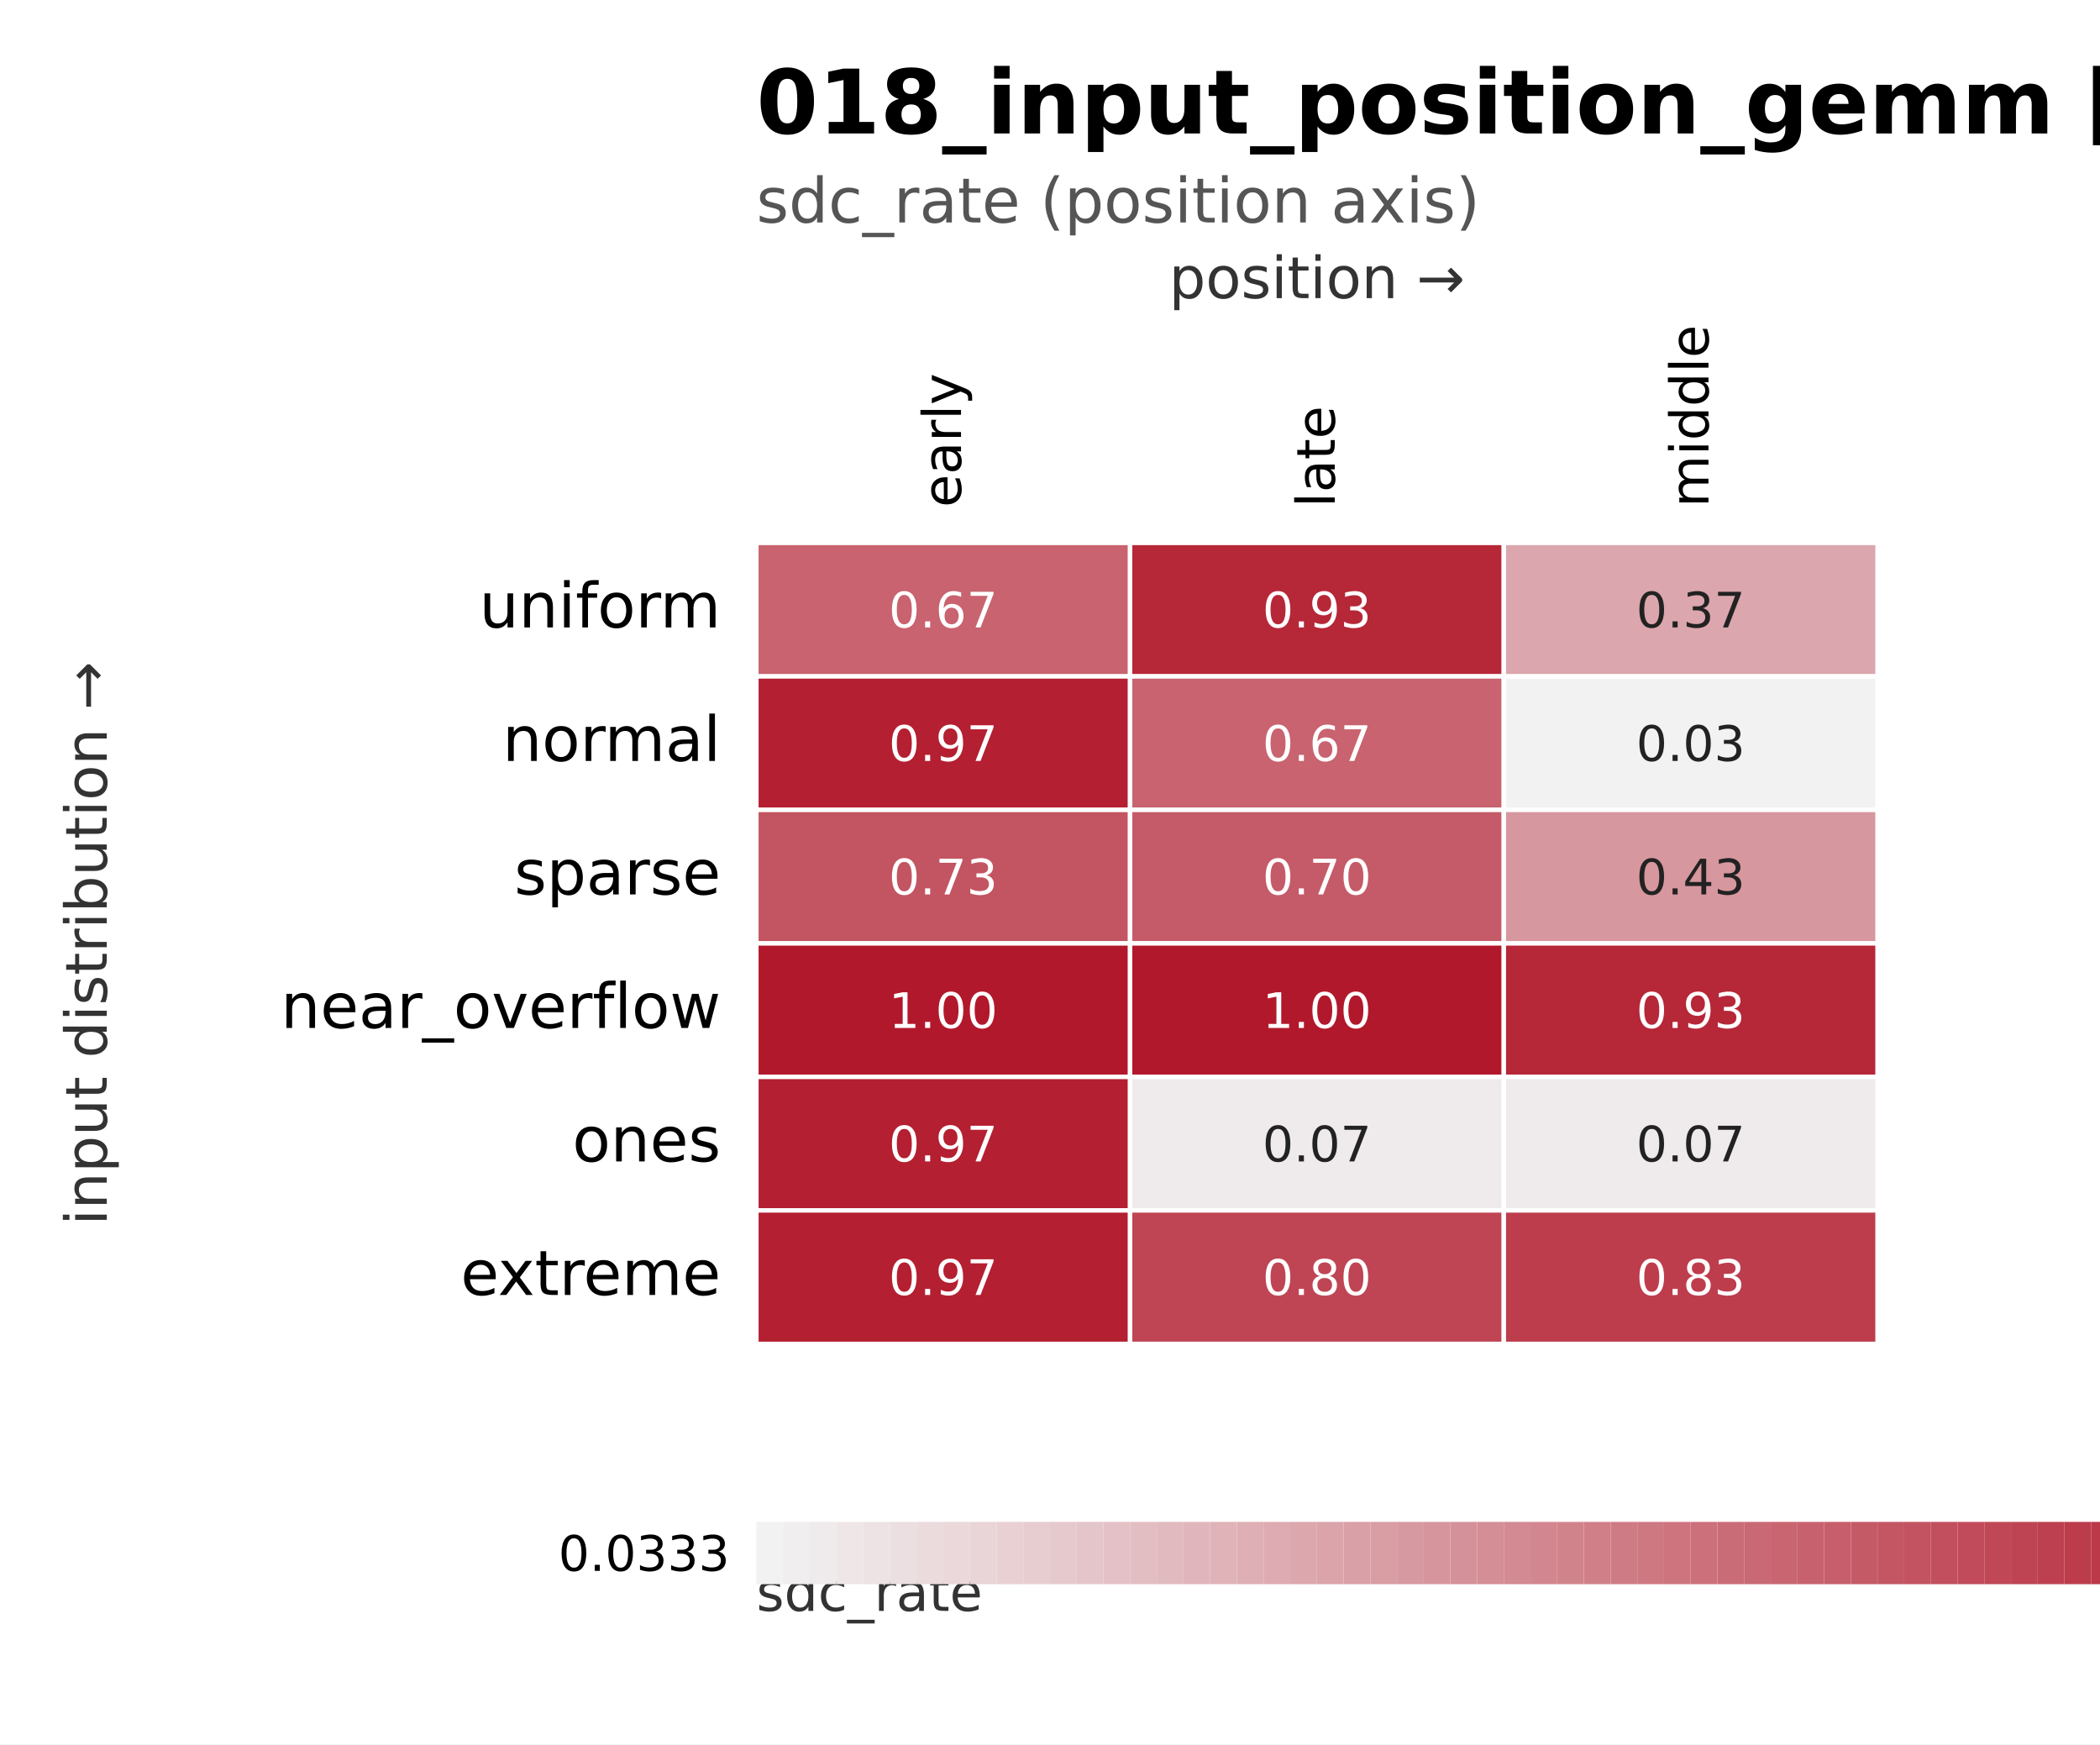
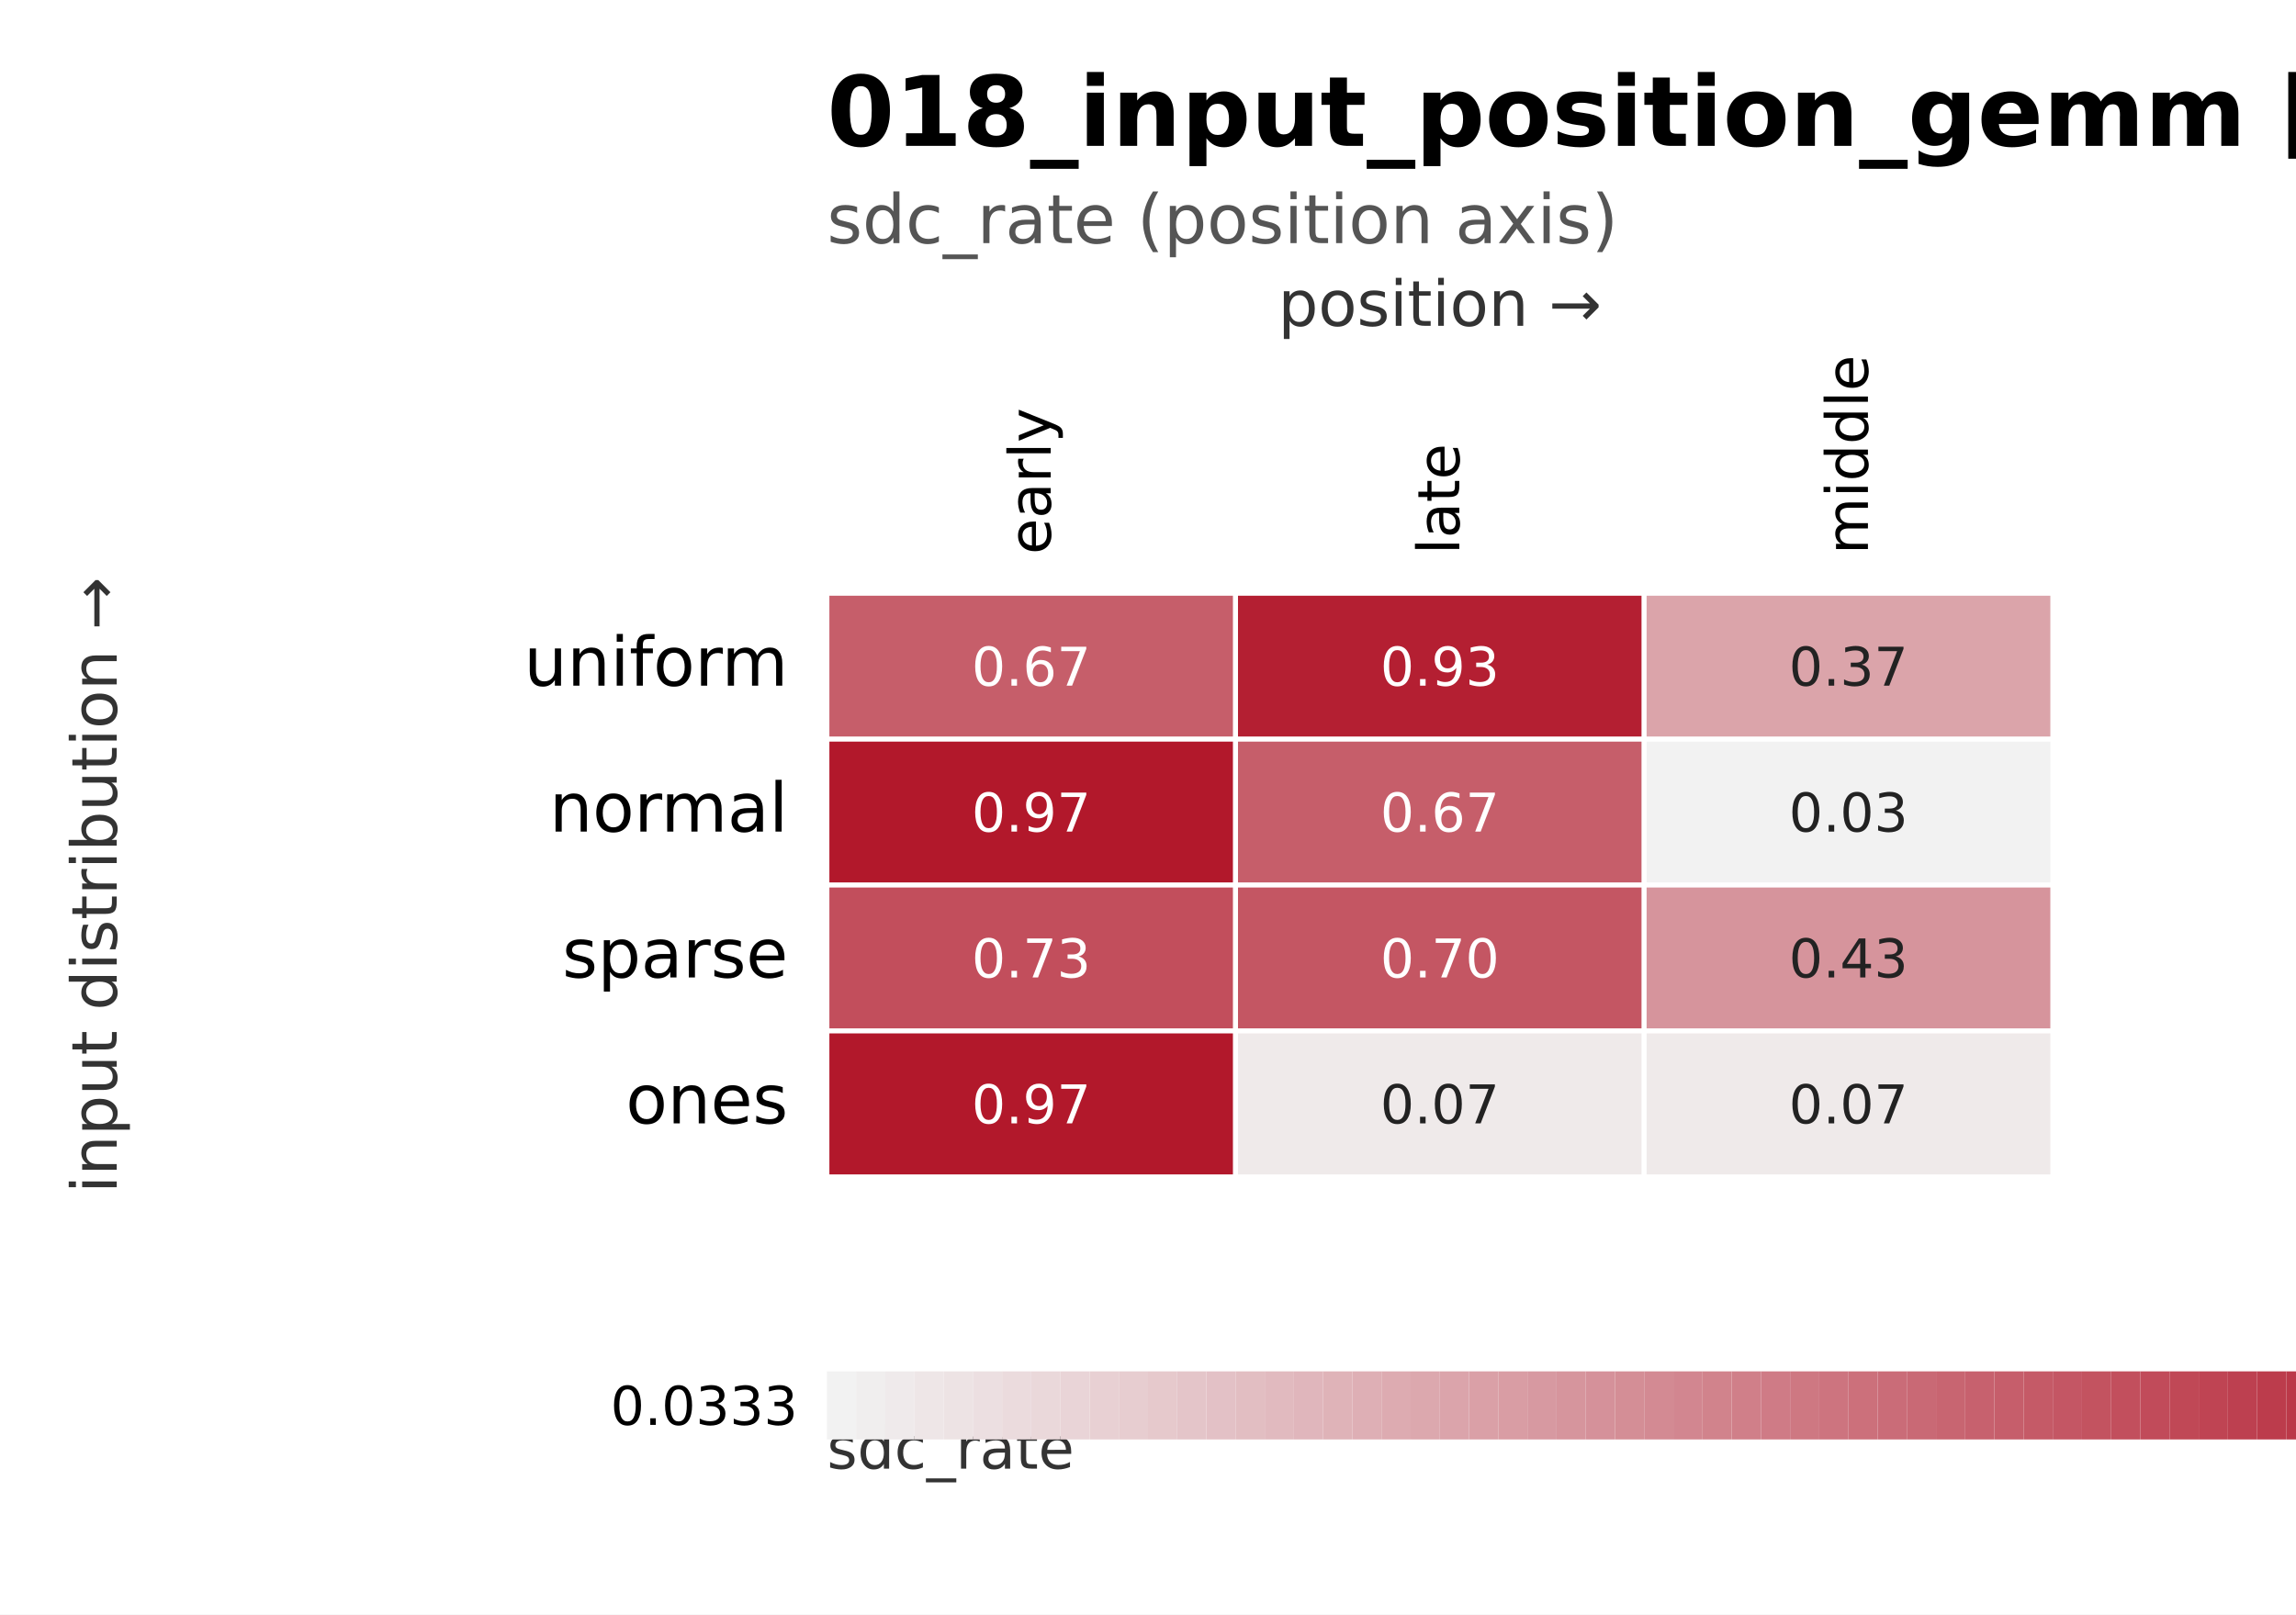
- <svg xmlns="http://www.w3.org/2000/svg" width="472" height="392" font-family="DejaVu Sans, Verdana, sans-serif">
+ <svg xmlns="http://www.w3.org/2000/svg" width="472" height="332" font-family="DejaVu Sans, Verdana, sans-serif">
  <rect width="100%" height="100%" fill="#ffffff" />
  <text x="170" y="30" font-size="20" font-weight="bold">018_input_position_gemm  [L3_1e-5]</text>
  <text x="170" y="50" font-size="14" fill="#555">sdc_rate  (position axis)</text>
  <text x="296" y="67" font-size="13" fill="#333" text-anchor="middle">position →</text>
  <text x="216" y="114" font-size="12" text-anchor="start" transform="rotate(-90 216 114)">early</text>
  <text x="300" y="114" font-size="12" text-anchor="start" transform="rotate(-90 300 114)">late</text>
  <text x="384" y="114" font-size="12" text-anchor="start" transform="rotate(-90 384 114)">middle</text>
  <text x="162" y="141" font-size="14" text-anchor="end">uniform</text>
-   <rect x="170" y="122" width="84" height="30" fill="#c8636f" stroke="#ffffff" stroke-width="1" />
+   <rect x="170" y="122" width="84" height="30" fill="#c65e6a" stroke="#ffffff" stroke-width="1" />
  <text x="212" y="141" font-size="11" fill="#ffffff" text-anchor="middle">0.67</text>
-   <rect x="254" y="122" width="84" height="30" fill="#b62738" stroke="#ffffff" stroke-width="1" />
+   <rect x="254" y="122" width="84" height="30" fill="#b41f32" stroke="#ffffff" stroke-width="1" />
  <text x="296" y="141" font-size="11" fill="#ffffff" text-anchor="middle">0.93</text>
-   <rect x="338" y="122" width="84" height="30" fill="#dba6ad" stroke="#ffffff" stroke-width="1" />
+   <rect x="338" y="122" width="84" height="30" fill="#dba4aa" stroke="#ffffff" stroke-width="1" />
  <text x="380" y="141" font-size="11" fill="#222222" text-anchor="middle">0.37</text>
  <text x="162" y="171" font-size="14" text-anchor="end">normal</text>
-   <rect x="170" y="152" width="84" height="30" fill="#b41f31" stroke="#ffffff" stroke-width="1" />
+   <rect x="170" y="152" width="84" height="30" fill="#b2182b" stroke="#ffffff" stroke-width="1" />
  <text x="212" y="171" font-size="11" fill="#ffffff" text-anchor="middle">0.97</text>
-   <rect x="254" y="152" width="84" height="30" fill="#c8636f" stroke="#ffffff" stroke-width="1" />
+   <rect x="254" y="152" width="84" height="30" fill="#c65e6a" stroke="#ffffff" stroke-width="1" />
  <text x="296" y="171" font-size="11" fill="#ffffff" text-anchor="middle">0.67</text>
  <rect x="338" y="152" width="84" height="30" fill="#f2f2f2" stroke="#ffffff" stroke-width="1" />
  <text x="380" y="171" font-size="11" fill="#222222" text-anchor="middle">0.03</text>
  <text x="162" y="201" font-size="14" text-anchor="end">sparse</text>
-   <rect x="170" y="182" width="84" height="30" fill="#c35461" stroke="#ffffff" stroke-width="1" />
+   <rect x="170" y="182" width="84" height="30" fill="#c24e5c" stroke="#ffffff" stroke-width="1" />
  <text x="212" y="201" font-size="11" fill="#ffffff" text-anchor="middle">0.73</text>
-   <rect x="254" y="182" width="84" height="30" fill="#c55b68" stroke="#ffffff" stroke-width="1" />
+   <rect x="254" y="182" width="84" height="30" fill="#c45663" stroke="#ffffff" stroke-width="1" />
  <text x="296" y="201" font-size="11" fill="#ffffff" text-anchor="middle">0.70</text>
-   <rect x="338" y="182" width="84" height="30" fill="#d7979f" stroke="#ffffff" stroke-width="1" />
+   <rect x="338" y="182" width="84" height="30" fill="#d6949c" stroke="#ffffff" stroke-width="1" />
  <text x="380" y="201" font-size="11" fill="#222222" text-anchor="middle">0.43</text>
-   <text x="162" y="231" font-size="14" text-anchor="end">near_overflow</text>
+   <text x="162" y="231" font-size="14" text-anchor="end">ones</text>
  <rect x="170" y="212" width="84" height="30" fill="#b2182b" stroke="#ffffff" stroke-width="1" />
-   <text x="212" y="231" font-size="11" fill="#ffffff" text-anchor="middle">1.00</text>
-   <rect x="254" y="212" width="84" height="30" fill="#b2182b" stroke="#ffffff" stroke-width="1" />
-   <text x="296" y="231" font-size="11" fill="#ffffff" text-anchor="middle">1.00</text>
-   <rect x="338" y="212" width="84" height="30" fill="#b62738" stroke="#ffffff" stroke-width="1" />
-   <text x="380" y="231" font-size="11" fill="#ffffff" text-anchor="middle">0.93</text>
-   <text x="162" y="261" font-size="14" text-anchor="end">ones</text>
-   <rect x="170" y="242" width="84" height="30" fill="#b41f31" stroke="#ffffff" stroke-width="1" />
-   <text x="212" y="261" font-size="11" fill="#ffffff" text-anchor="middle">0.97</text>
-   <rect x="254" y="242" width="84" height="30" fill="#efeaeb" stroke="#ffffff" stroke-width="1" />
-   <text x="296" y="261" font-size="11" fill="#222222" text-anchor="middle">0.07</text>
-   <rect x="338" y="242" width="84" height="30" fill="#efeaeb" stroke="#ffffff" stroke-width="1" />
-   <text x="380" y="261" font-size="11" fill="#222222" text-anchor="middle">0.07</text>
-   <text x="162" y="291" font-size="14" text-anchor="end">extreme</text>
-   <rect x="170" y="272" width="84" height="30" fill="#b41f31" stroke="#ffffff" stroke-width="1" />
-   <text x="212" y="291" font-size="11" fill="#ffffff" text-anchor="middle">0.97</text>
-   <rect x="254" y="272" width="84" height="30" fill="#bf4554" stroke="#ffffff" stroke-width="1" />
-   <text x="296" y="291" font-size="11" fill="#ffffff" text-anchor="middle">0.80</text>
-   <rect x="338" y="272" width="84" height="30" fill="#bd3d4d" stroke="#ffffff" stroke-width="1" />
-   <text x="380" y="291" font-size="11" fill="#ffffff" text-anchor="middle">0.83</text>
-   <text x="24" y="212" font-size="13" fill="#333" text-anchor="middle" transform="rotate(-90 24 212)">input distribution →</text>
-   <text x="170" y="362" font-size="12" fill="#333">sdc_rate</text>
-   <text x="164" y="353" font-size="11" text-anchor="end">0.0333</text>
-   <rect x="170" y="342" width="6" height="14" fill="#f2f2f2" />
-   <rect x="176" y="342" width="6" height="14" fill="#f0eeee" />
-   <rect x="182" y="342" width="6" height="14" fill="#efeaeb" />
-   <rect x="188" y="342" width="6" height="14" fill="#eee6e7" />
-   <rect x="194" y="342" width="6" height="14" fill="#ede3e4" />
-   <rect x="200" y="342" width="6" height="14" fill="#ecdfe1" />
-   <rect x="206" y="342" width="6" height="14" fill="#ebdbdd" />
-   <rect x="212" y="342" width="6" height="14" fill="#ead8da" />
-   <rect x="218" y="342" width="6" height="14" fill="#e9d4d7" />
-   <rect x="224" y="342" width="6" height="14" fill="#e8d0d3" />
-   <rect x="230" y="342" width="6" height="14" fill="#e7cdd0" />
-   <rect x="236" y="342" width="6" height="14" fill="#e6c9cc" />
-   <rect x="242" y="342" width="6" height="14" fill="#e4c5c9" />
-   <rect x="248" y="342" width="6" height="14" fill="#e3c1c6" />
-   <rect x="254" y="342" width="6" height="14" fill="#e2bec2" />
-   <rect x="260" y="342" width="6" height="14" fill="#e1babf" />
-   <rect x="266" y="342" width="6" height="14" fill="#e0b6bc" />
-   <rect x="272" y="342" width="6" height="14" fill="#dfb3b8" />
-   <rect x="278" y="342" width="6" height="14" fill="#deafb5" />
-   <rect x="284" y="342" width="6" height="14" fill="#ddabb1" />
-   <rect x="290" y="342" width="6" height="14" fill="#dca8ae" />
-   <rect x="296" y="342" width="6" height="14" fill="#dba4ab" />
-   <rect x="302" y="342" width="6" height="14" fill="#daa0a7" />
-   <rect x="308" y="342" width="6" height="14" fill="#d99da4" />
-   <rect x="314" y="342" width="6" height="14" fill="#d799a1" />
-   <rect x="320" y="342" width="6" height="14" fill="#d6959d" />
-   <rect x="326" y="342" width="6" height="14" fill="#d5919a" />
-   <rect x="332" y="342" width="6" height="14" fill="#d48e96" />
-   <rect x="338" y="342" width="6" height="14" fill="#d38a93" />
-   <rect x="344" y="342" width="6" height="14" fill="#d28690" />
-   <rect x="350" y="342" width="6" height="14" fill="#d1838c" />
-   <rect x="356" y="342" width="6" height="14" fill="#d07f89" />
-   <rect x="362" y="342" width="6" height="14" fill="#cf7b86" />
-   <rect x="368" y="342" width="6" height="14" fill="#ce7882" />
-   <rect x="374" y="342" width="6" height="14" fill="#cd747f" />
-   <rect x="380" y="342" width="6" height="14" fill="#cc707b" />
-   <rect x="386" y="342" width="6" height="14" fill="#ca6c78" />
-   <rect x="392" y="342" width="6" height="14" fill="#c96975" />
-   <rect x="398" y="342" width="6" height="14" fill="#c86571" />
-   <rect x="404" y="342" width="6" height="14" fill="#c7616e" />
-   <rect x="410" y="342" width="6" height="14" fill="#c65e6b" />
-   <rect x="416" y="342" width="6" height="14" fill="#c55a67" />
-   <rect x="422" y="342" width="6" height="14" fill="#c45664" />
-   <rect x="428" y="342" width="6" height="14" fill="#c35360" />
-   <rect x="434" y="342" width="6" height="14" fill="#c24f5d" />
-   <rect x="440" y="342" width="6" height="14" fill="#c14b5a" />
-   <rect x="446" y="342" width="6" height="14" fill="#c04856" />
-   <rect x="452" y="342" width="6" height="14" fill="#bf4453" />
-   <rect x="458" y="342" width="6" height="14" fill="#bd4050" />
-   <rect x="464" y="342" width="6" height="14" fill="#bc3c4c" />
-   <rect x="470" y="342" width="6" height="14" fill="#bb3949" />
-   <rect x="476" y="342" width="6" height="14" fill="#ba3545" />
-   <rect x="482" y="342" width="6" height="14" fill="#b93142" />
-   <rect x="488" y="342" width="6" height="14" fill="#b82e3f" />
-   <rect x="494" y="342" width="6" height="14" fill="#b72a3b" />
-   <rect x="500" y="342" width="6" height="14" fill="#b62638" />
-   <rect x="506" y="342" width="6" height="14" fill="#b52335" />
-   <rect x="512" y="342" width="6" height="14" fill="#b41f31" />
-   <rect x="518" y="342" width="6" height="14" fill="#b31b2e" />
-   <rect x="524" y="342" width="6" height="14" fill="#b2182b" />
-   <text x="536" y="353" font-size="11">1</text>
+   <text x="212" y="231" font-size="11" fill="#ffffff" text-anchor="middle">0.97</text>
+   <rect x="254" y="212" width="84" height="30" fill="#efeaea" stroke="#ffffff" stroke-width="1" />
+   <text x="296" y="231" font-size="11" fill="#222222" text-anchor="middle">0.07</text>
+   <rect x="338" y="212" width="84" height="30" fill="#efeaea" stroke="#ffffff" stroke-width="1" />
+   <text x="380" y="231" font-size="11" fill="#222222" text-anchor="middle">0.07</text>
+   <text x="24" y="182" font-size="13" fill="#333" text-anchor="middle" transform="rotate(-90 24 182)">input distribution →</text>
+   <text x="170" y="302" font-size="12" fill="#333">sdc_rate</text>
+   <text x="164" y="293" font-size="11" text-anchor="end">0.0333</text>
+   <rect x="170" y="282" width="6" height="14" fill="#f2f2f2" />
+   <rect x="176" y="282" width="6" height="14" fill="#f0eeee" />
+   <rect x="182" y="282" width="6" height="14" fill="#efeaeb" />
+   <rect x="188" y="282" width="6" height="14" fill="#eee6e7" />
+   <rect x="194" y="282" width="6" height="14" fill="#ede3e4" />
+   <rect x="200" y="282" width="6" height="14" fill="#ecdfe1" />
+   <rect x="206" y="282" width="6" height="14" fill="#ebdbdd" />
+   <rect x="212" y="282" width="6" height="14" fill="#ead8da" />
+   <rect x="218" y="282" width="6" height="14" fill="#e9d4d7" />
+   <rect x="224" y="282" width="6" height="14" fill="#e8d0d3" />
+   <rect x="230" y="282" width="6" height="14" fill="#e7cdd0" />
+   <rect x="236" y="282" width="6" height="14" fill="#e6c9cc" />
+   <rect x="242" y="282" width="6" height="14" fill="#e4c5c9" />
+   <rect x="248" y="282" width="6" height="14" fill="#e3c1c6" />
+   <rect x="254" y="282" width="6" height="14" fill="#e2bec2" />
+   <rect x="260" y="282" width="6" height="14" fill="#e1babf" />
+   <rect x="266" y="282" width="6" height="14" fill="#e0b6bc" />
+   <rect x="272" y="282" width="6" height="14" fill="#dfb3b8" />
+   <rect x="278" y="282" width="6" height="14" fill="#deafb5" />
+   <rect x="284" y="282" width="6" height="14" fill="#ddabb1" />
+   <rect x="290" y="282" width="6" height="14" fill="#dca8ae" />
+   <rect x="296" y="282" width="6" height="14" fill="#dba4ab" />
+   <rect x="302" y="282" width="6" height="14" fill="#daa0a7" />
+   <rect x="308" y="282" width="6" height="14" fill="#d99da4" />
+   <rect x="314" y="282" width="6" height="14" fill="#d799a1" />
+   <rect x="320" y="282" width="6" height="14" fill="#d6959d" />
+   <rect x="326" y="282" width="6" height="14" fill="#d5919a" />
+   <rect x="332" y="282" width="6" height="14" fill="#d48e96" />
+   <rect x="338" y="282" width="6" height="14" fill="#d38a93" />
+   <rect x="344" y="282" width="6" height="14" fill="#d28690" />
+   <rect x="350" y="282" width="6" height="14" fill="#d1838c" />
+   <rect x="356" y="282" width="6" height="14" fill="#d07f89" />
+   <rect x="362" y="282" width="6" height="14" fill="#cf7b86" />
+   <rect x="368" y="282" width="6" height="14" fill="#ce7882" />
+   <rect x="374" y="282" width="6" height="14" fill="#cd747f" />
+   <rect x="380" y="282" width="6" height="14" fill="#cc707b" />
+   <rect x="386" y="282" width="6" height="14" fill="#ca6c78" />
+   <rect x="392" y="282" width="6" height="14" fill="#c96975" />
+   <rect x="398" y="282" width="6" height="14" fill="#c86571" />
+   <rect x="404" y="282" width="6" height="14" fill="#c7616e" />
+   <rect x="410" y="282" width="6" height="14" fill="#c65e6b" />
+   <rect x="416" y="282" width="6" height="14" fill="#c55a67" />
+   <rect x="422" y="282" width="6" height="14" fill="#c45664" />
+   <rect x="428" y="282" width="6" height="14" fill="#c35360" />
+   <rect x="434" y="282" width="6" height="14" fill="#c24f5d" />
+   <rect x="440" y="282" width="6" height="14" fill="#c14b5a" />
+   <rect x="446" y="282" width="6" height="14" fill="#c04856" />
+   <rect x="452" y="282" width="6" height="14" fill="#bf4453" />
+   <rect x="458" y="282" width="6" height="14" fill="#bd4050" />
+   <rect x="464" y="282" width="6" height="14" fill="#bc3c4c" />
+   <rect x="470" y="282" width="6" height="14" fill="#bb3949" />
+   <rect x="476" y="282" width="6" height="14" fill="#ba3545" />
+   <rect x="482" y="282" width="6" height="14" fill="#b93142" />
+   <rect x="488" y="282" width="6" height="14" fill="#b82e3f" />
+   <rect x="494" y="282" width="6" height="14" fill="#b72a3b" />
+   <rect x="500" y="282" width="6" height="14" fill="#b62638" />
+   <rect x="506" y="282" width="6" height="14" fill="#b52335" />
+   <rect x="512" y="282" width="6" height="14" fill="#b41f31" />
+   <rect x="518" y="282" width="6" height="14" fill="#b31b2e" />
+   <rect x="524" y="282" width="6" height="14" fill="#b2182b" />
+   <text x="536" y="293" font-size="11">0.967</text>
</svg>
